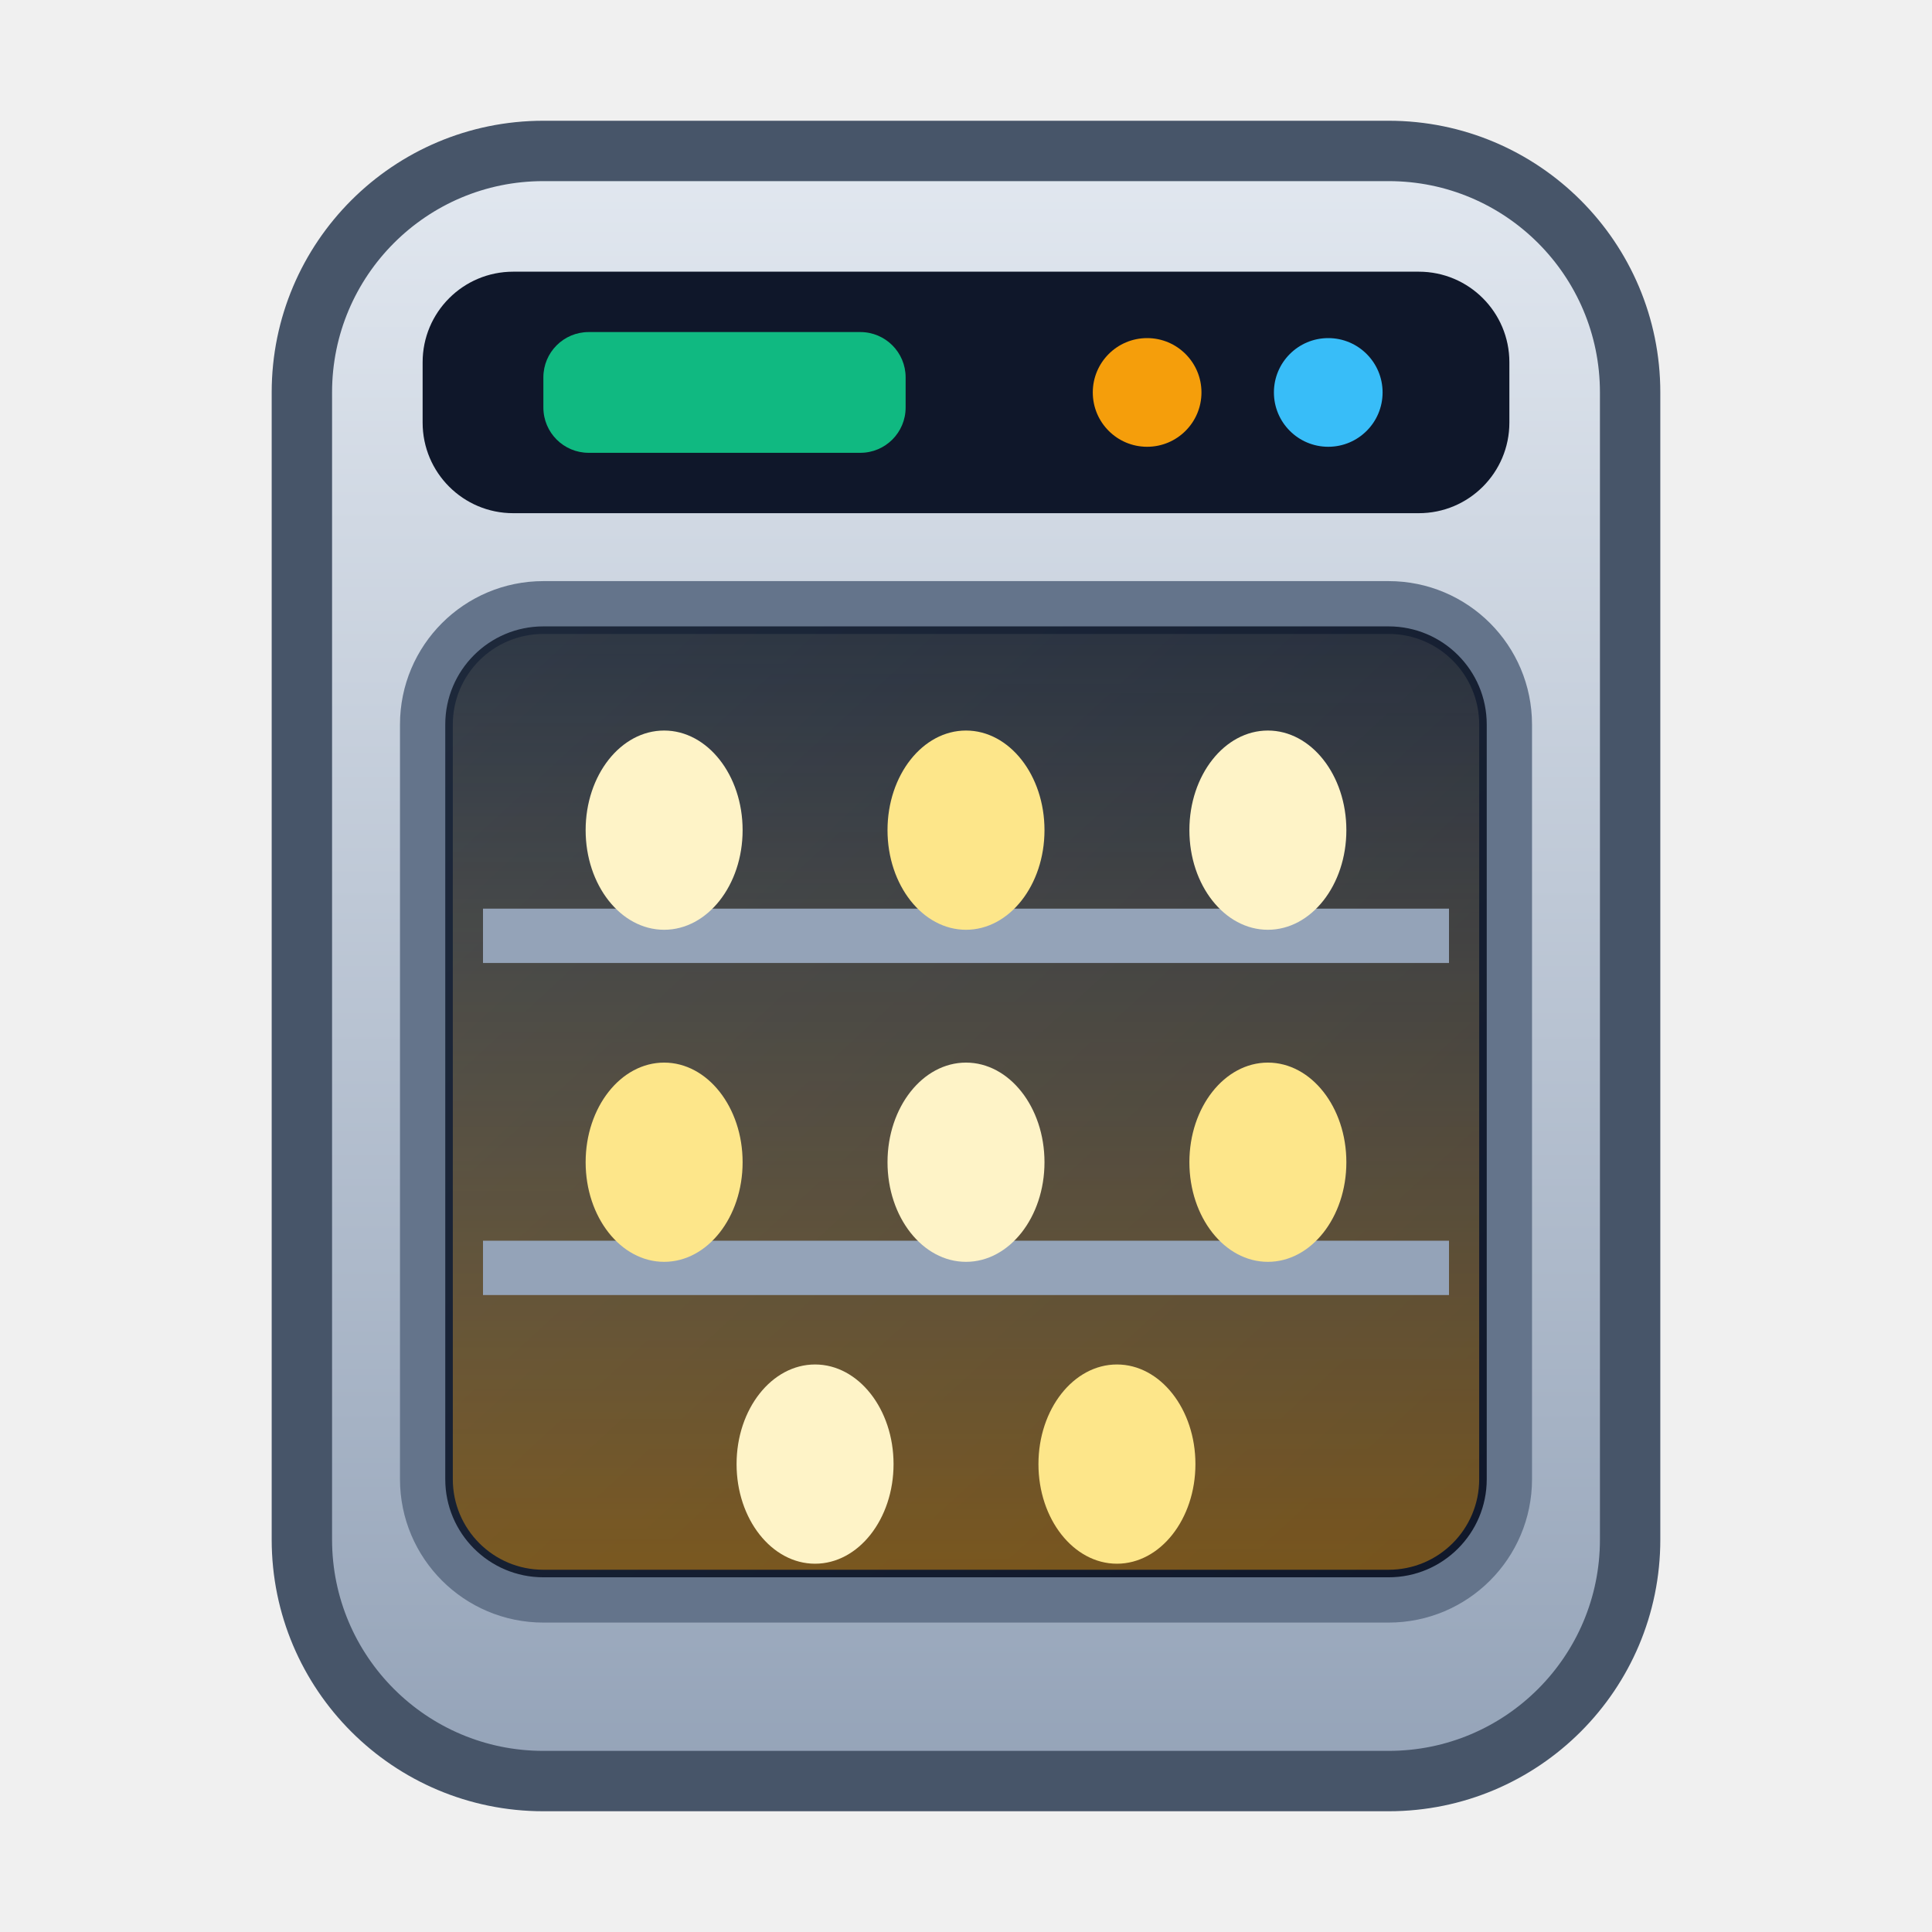
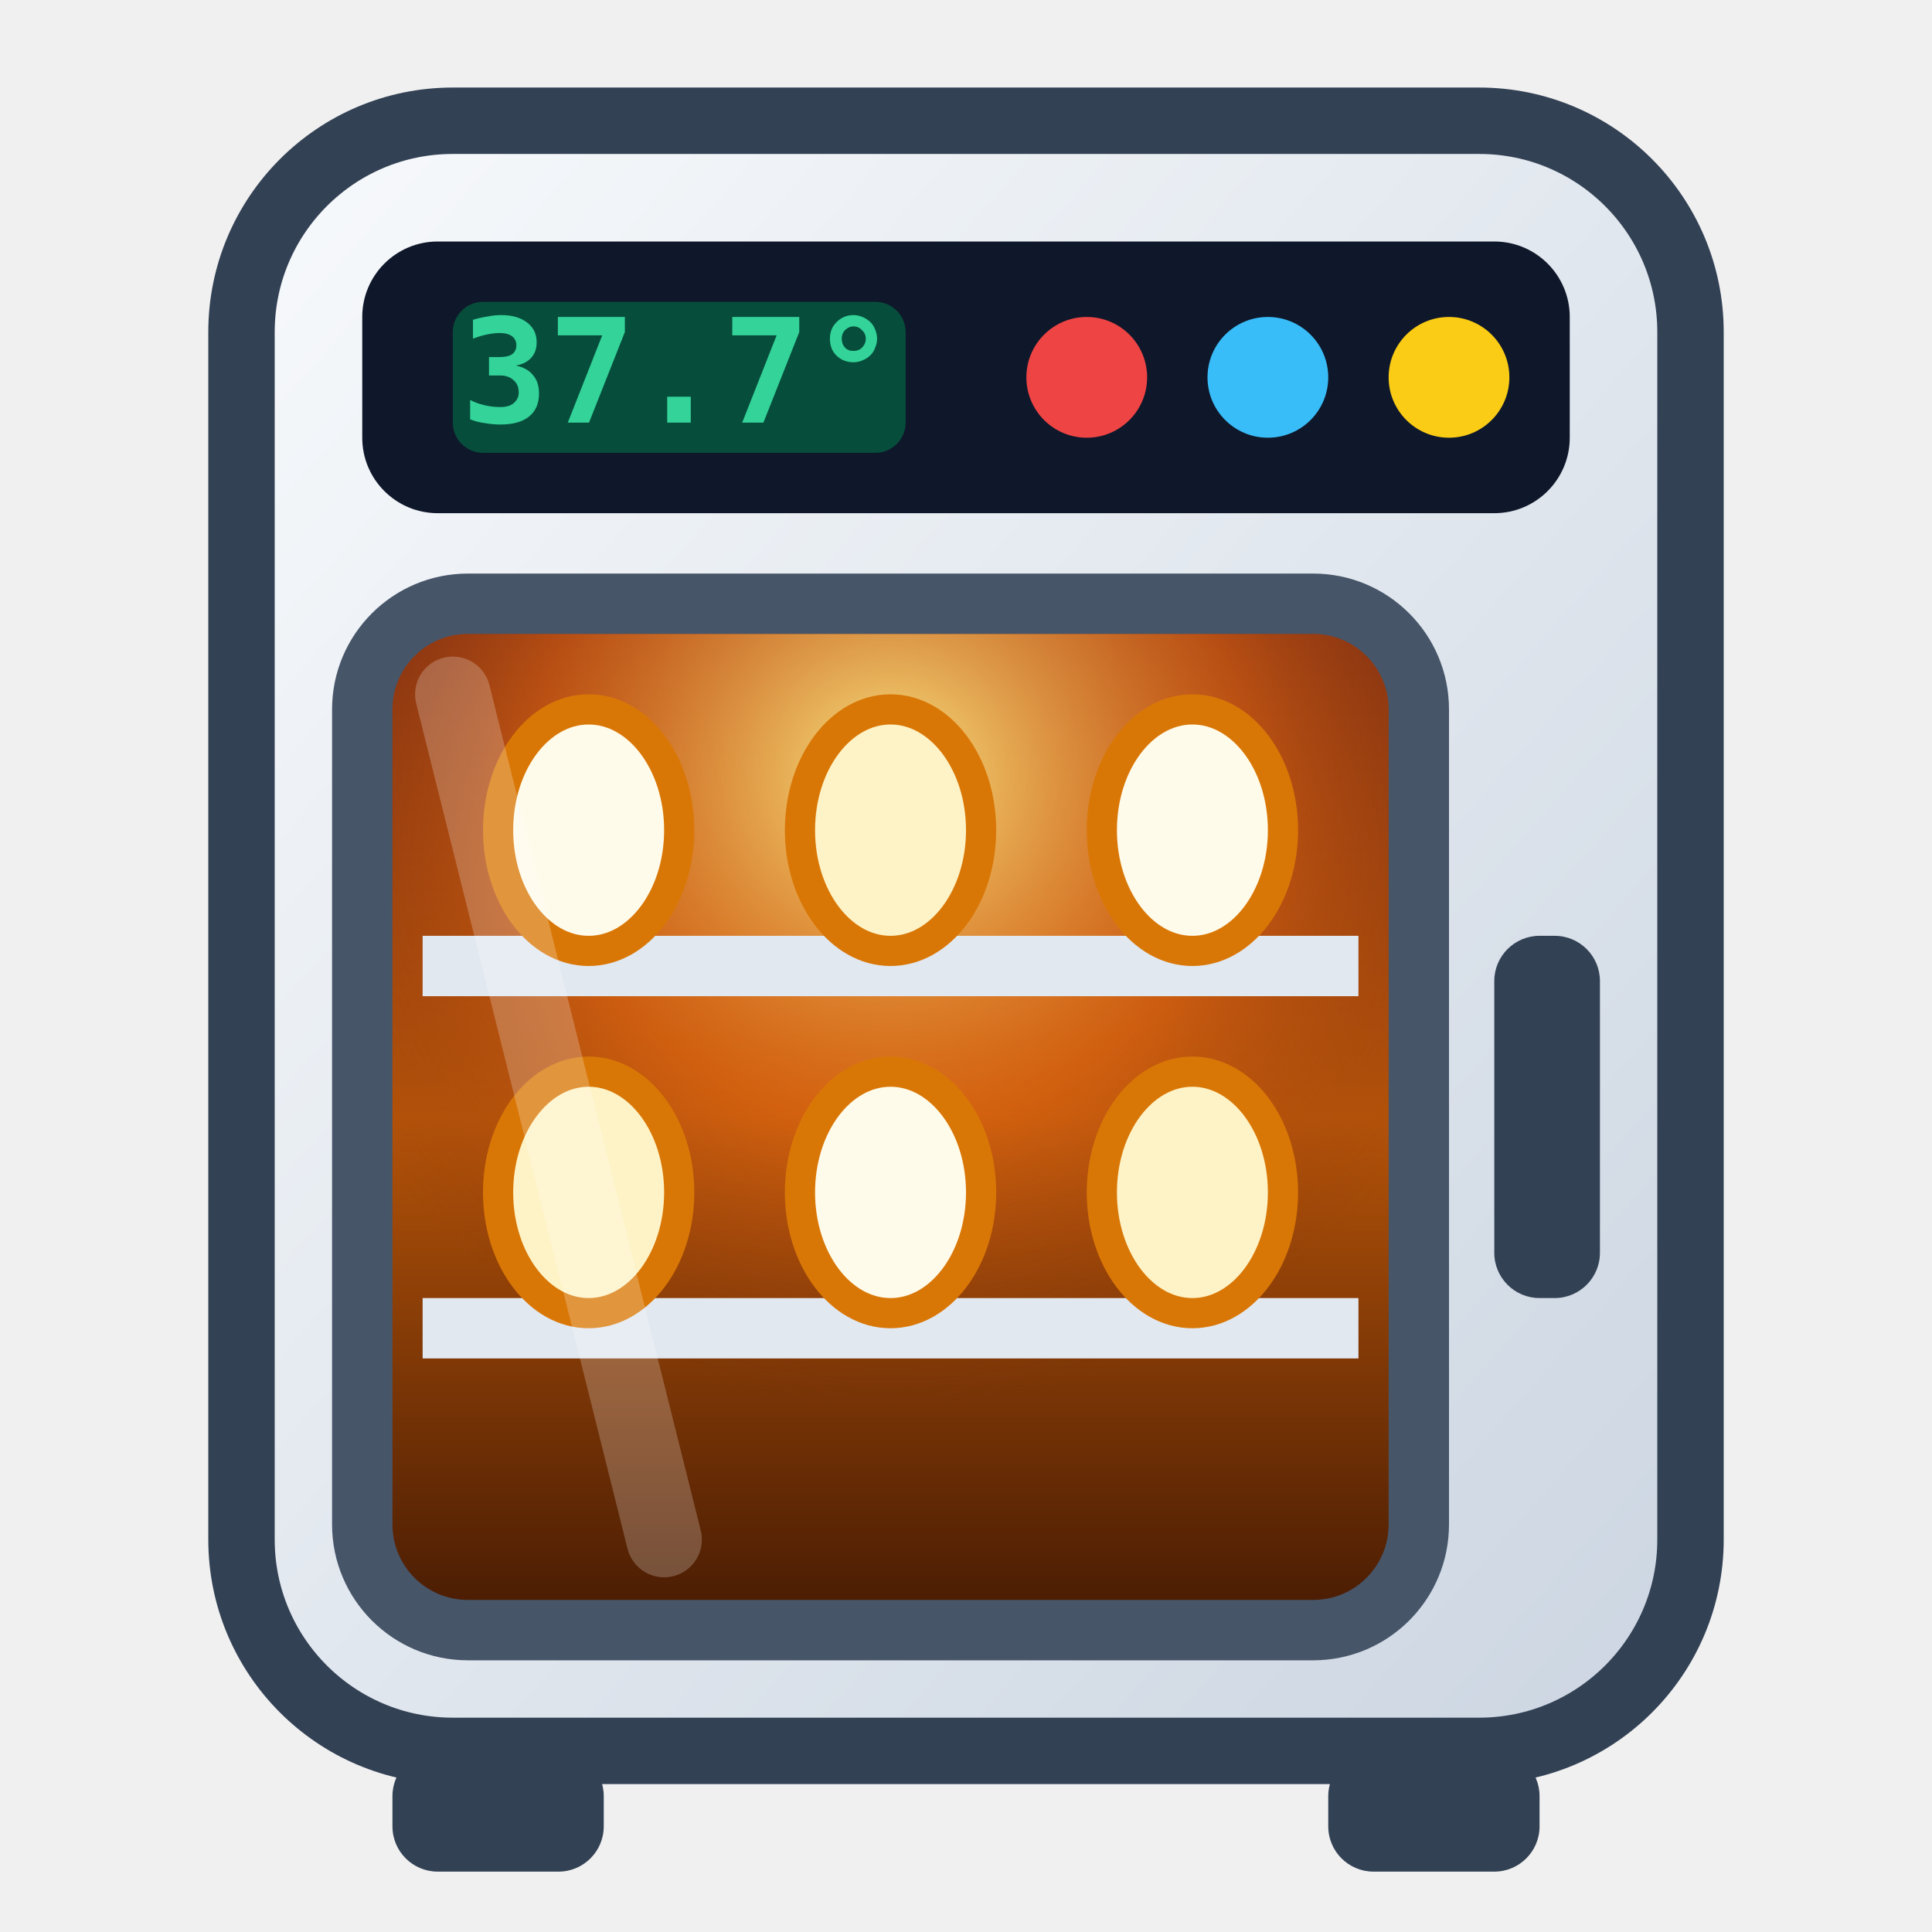
<svg xmlns="http://www.w3.org/2000/svg" viewBox="0 0 64 64">
  <defs>
-     <linearGradient id="inc_body" x1="0" y1="0" x2="0" y2="1">
-       <stop offset="0%" stop-color="#E2E8F0" />
-       <stop offset="100%" stop-color="#94A3B8" />
+     <linearGradient id="cab" x1="0" y1="0" x2="1" y2="1">
+       <stop offset="0%" stop-color="#F8FAFC" />
+       <stop offset="100%" stop-color="#CBD5E1" />
    </linearGradient>
-     <linearGradient id="inc_glass" x1="0" y1="0" x2="1" y2="1">
-       <stop offset="0%" stop-color="#1E293B" />
-       <stop offset="100%" stop-color="#0F172A" />
+     <linearGradient id="chamber" x1="0" y1="0" x2="0" y2="1">
+       <stop offset="0%" stop-color="#7C2D12" />
+       <stop offset="50%" stop-color="#B45309" />
+       <stop offset="100%" stop-color="#451A03" />
    </linearGradient>
-     <linearGradient id="inc_warm" x1="0" y1="1" x2="0" y2="0">
-       <stop offset="0%" stop-color="#F59E0B" stop-opacity="0.45" />
-       <stop offset="100%" stop-color="#FEF3C7" stop-opacity="0.08" />
-     </linearGradient>
+     <radialGradient id="heat_lamp" cx="50%" cy="15%" r="65%">
+       <stop offset="0%" stop-color="#FEF08A" stop-opacity="0.95" />
+       <stop offset="55%" stop-color="#F97316" stop-opacity="0.45" />
+       <stop offset="100%" stop-color="#7C2D12" stop-opacity="0" />
+     </radialGradient>
  </defs>
-   <rect x="10" y="5" width="44" height="54" rx="8" fill="url(#inc_body)" stroke="#475569" stroke-width="2" />
-   <rect x="14" y="9" width="36" height="8" rx="3" fill="#0F172A" />
-   <rect x="18" y="11" width="12" height="4" rx="1.5" fill="#10B981" />
-   <circle cx="38" cy="13" r="1.8" fill="#F59E0B" />
-   <circle cx="44" cy="13" r="1.8" fill="#38BDF8" />
-   <rect x="14" y="20" width="36" height="33" rx="4" fill="url(#inc_glass)" stroke="#64748B" stroke-width="1.5" />
-   <rect x="15" y="21" width="34" height="31" rx="3" fill="url(#inc_warm)" />
-   <line x1="16" y1="31" x2="48" y2="31" stroke="#94A3B8" stroke-width="1.8" />
-   <line x1="16" y1="42" x2="48" y2="42" stroke="#94A3B8" stroke-width="1.8" />
-   <ellipse cx="22" cy="27.5" rx="2.6" ry="3.3" fill="#FEF3C7" />
-   <ellipse cx="32" cy="27.5" rx="2.6" ry="3.3" fill="#FDE68A" />
-   <ellipse cx="42" cy="27.5" rx="2.6" ry="3.3" fill="#FEF3C7" />
-   <ellipse cx="22" cy="38.5" rx="2.6" ry="3.3" fill="#FDE68A" />
-   <ellipse cx="32" cy="38.5" rx="2.6" ry="3.3" fill="#FEF3C7" />
-   <ellipse cx="42" cy="38.5" rx="2.6" ry="3.3" fill="#FDE68A" />
-   <ellipse cx="27" cy="48.5" rx="2.6" ry="3.3" fill="#FEF3C7" />
-   <ellipse cx="37" cy="48.5" rx="2.6" ry="3.3" fill="#FDE68A" />
+   <rect x="8" y="4" width="48" height="54" rx="7" fill="url(#cab)" stroke="#334155" stroke-width="2.2" />
+   <rect x="13" y="58" width="7" height="4" rx="1.5" fill="#334155" />
+   <rect x="44" y="58" width="7" height="4" rx="1.5" fill="#334155" />
+   <rect x="12" y="8" width="40" height="9" rx="2.5" fill="#0F172A" />
+   <rect x="15" y="10" width="15" height="5" rx="1" fill="#064E3B" />
+   <text x="22.5" y="14" text-anchor="middle" font-family="monospace" font-size="4.8" font-weight="bold" fill="#34D399">37.7°</text>
+   <circle cx="36" cy="12.5" r="2" fill="#EF4444" />
+   <circle cx="42" cy="12.5" r="2" fill="#38BDF8" />
+   <circle cx="48" cy="12.5" r="2" fill="#FACC15" />
+   <rect x="12" y="20" width="35" height="34" rx="3.5" fill="url(#chamber)" stroke="#475569" stroke-width="2" />
+   <rect x="13" y="21" width="33" height="32" rx="2.5" fill="url(#heat_lamp)" />
+   <rect x="49.5" y="31" width="3.5" height="12" rx="1.5" fill="#334155" />
+   <line x1="14" y1="32" x2="45" y2="32" stroke="#E2E8F0" stroke-width="2" />
+   <line x1="14" y1="44" x2="45" y2="44" stroke="#E2E8F0" stroke-width="2" />
+   <ellipse cx="19.5" cy="27.5" rx="3" ry="4" fill="#FFFBEB" stroke="#D97706" stroke-width="1" />
+   <ellipse cx="29.5" cy="27.5" rx="3" ry="4" fill="#FEF3C7" stroke="#D97706" stroke-width="1" />
+   <ellipse cx="39.5" cy="27.5" rx="3" ry="4" fill="#FFFBEB" stroke="#D97706" stroke-width="1" />
+   <ellipse cx="19.5" cy="39.5" rx="3" ry="4" fill="#FEF3C7" stroke="#D97706" stroke-width="1" />
+   <ellipse cx="29.5" cy="39.5" rx="3" ry="4" fill="#FFFBEB" stroke="#D97706" stroke-width="1" />
+   <ellipse cx="39.5" cy="39.5" rx="3" ry="4" fill="#FEF3C7" stroke="#D97706" stroke-width="1" />
+   <path d="M15 23L22 51" stroke="#FFFFFF" stroke-opacity="0.22" stroke-width="2.5" stroke-linecap="round" />
</svg>
